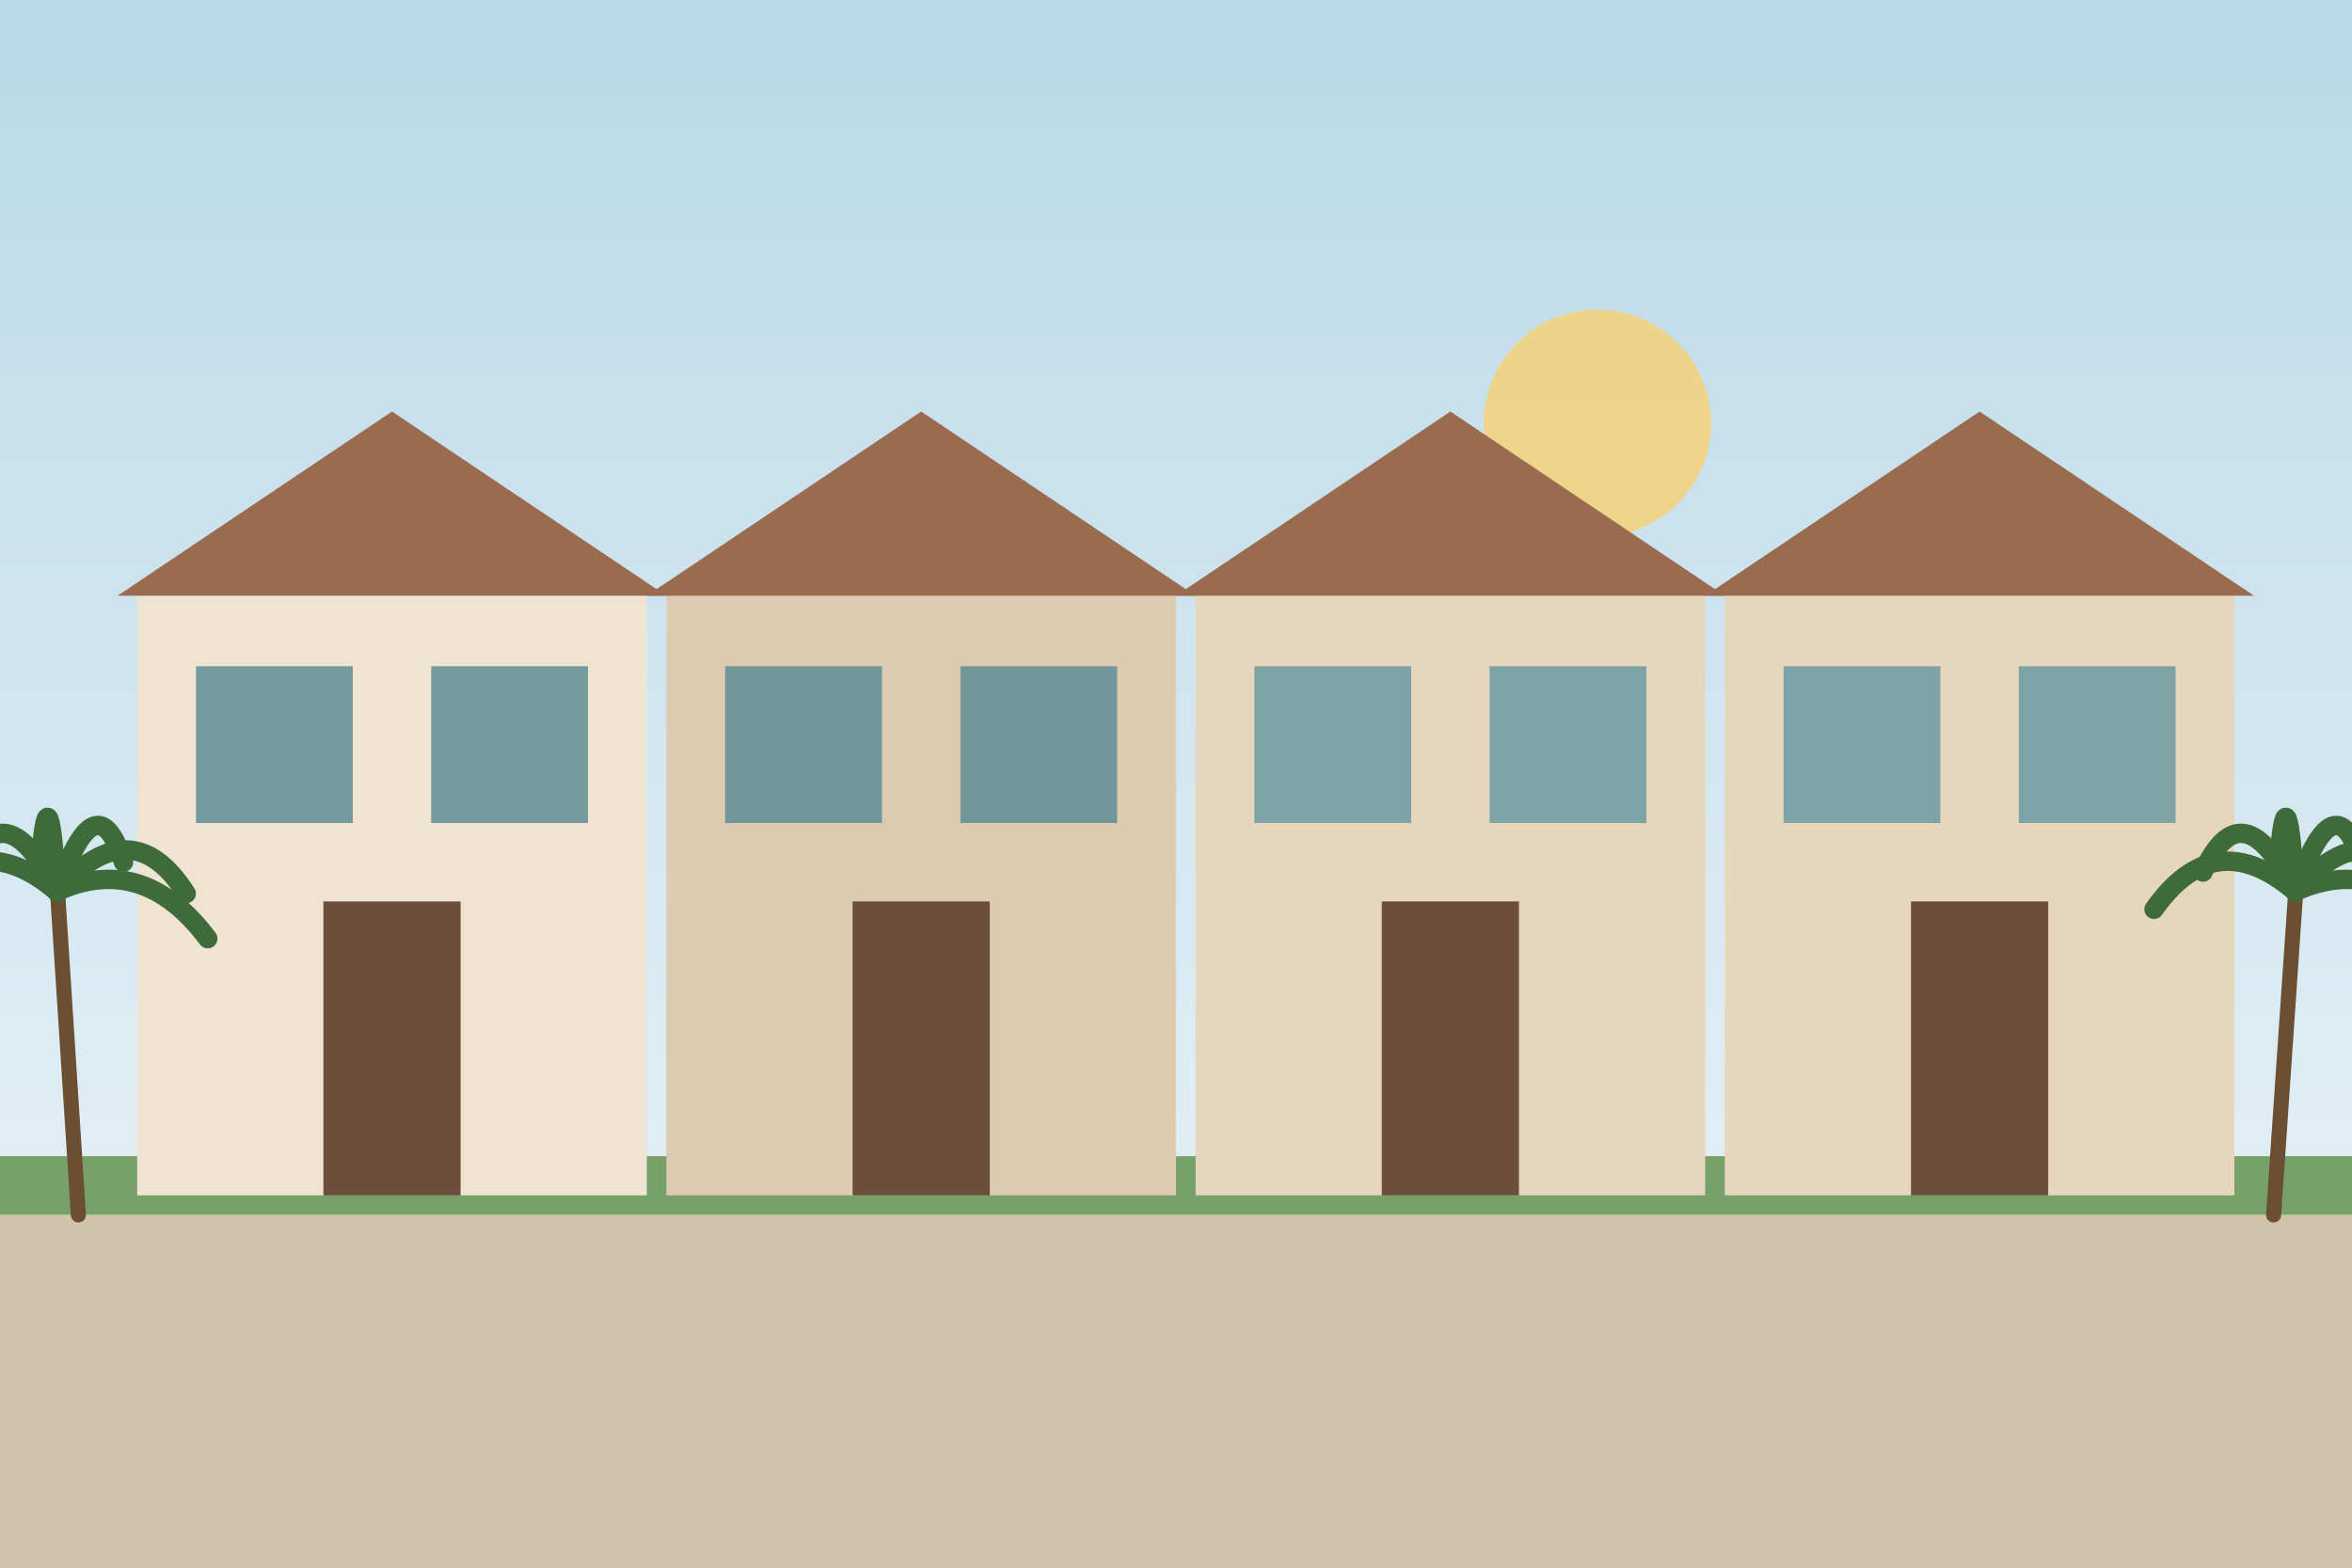
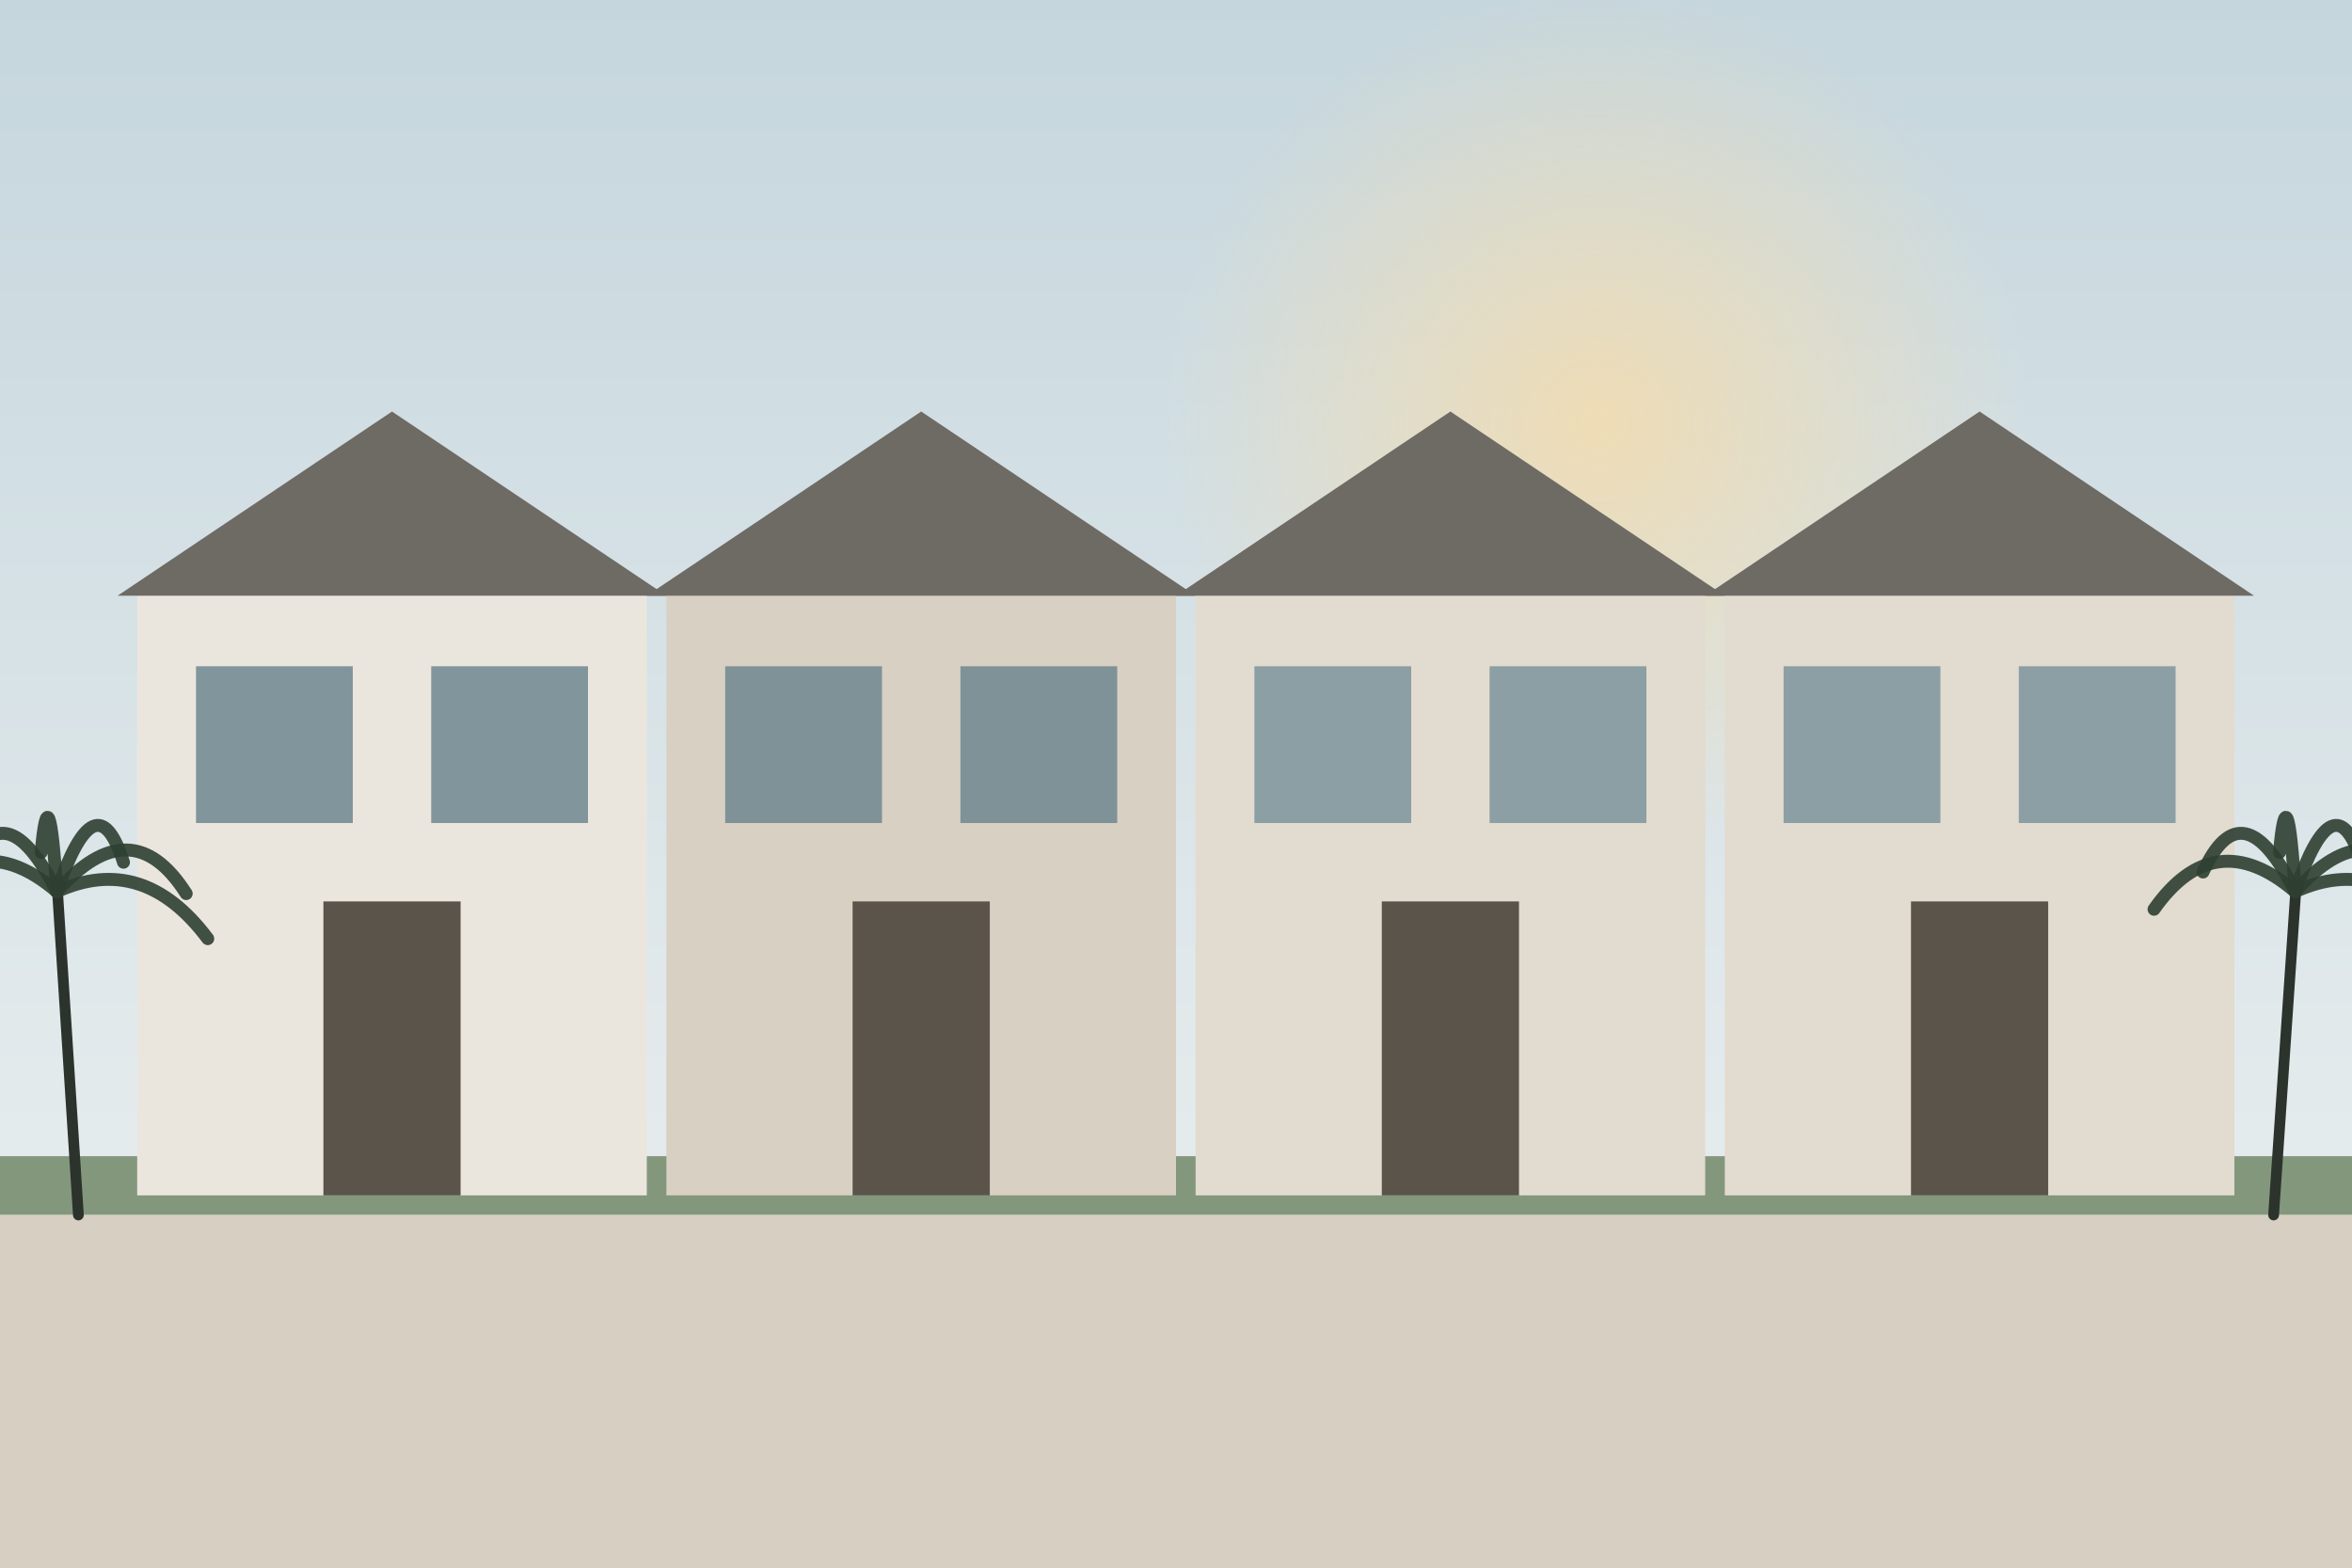
<svg xmlns="http://www.w3.org/2000/svg" viewBox="0 0 1200 800">
  <defs>
    <linearGradient id="s" x1="0" y1="0" x2="0" y2="1">
-       <stop offset="0" stop-color="#b9d9e8" />
-       <stop offset="1" stop-color="#eef6f9" />
+       <stop offset="0" stop-color="#c5d6dd" />
+       <stop offset="1" stop-color="#f0f3f3" />
    </linearGradient>
  </defs>
  <rect width="1200" height="800" fill="url(#s)" />
-   <circle cx="815" cy="216" r="58" fill="#f5d27a" opacity=".85" />
-   <rect y="590" width="1200" height="30" fill="#77a06a" />
-   <rect x="70" y="300" width="260" height="310" fill="#efe4d2" />
-   <polygon points="60,304 200.0,210 340,304" fill="#9b6b4f" />
-   <rect x="100" y="340" width="80" height="80" fill="#5f8e96" opacity=".85" />
-   <rect x="220" y="340" width="80" height="80" fill="#5f8e96" opacity=".85" />
-   <rect x="165" y="460" width="70" height="150" fill="#6b4f3a" />
-   <rect x="340" y="300" width="260" height="310" fill="#dccbb0" />
-   <polygon points="330,304 470.0,210 610,304" fill="#9b6b4f" />
-   <rect x="370" y="340" width="80" height="80" fill="#5f8e96" opacity=".85" />
-   <rect x="490" y="340" width="80" height="80" fill="#5f8e96" opacity=".85" />
-   <rect x="435" y="460" width="70" height="150" fill="#6b4f3a" />
-   <rect x="610" y="300" width="260" height="310" fill="#e6d6bd" />
-   <polygon points="600,304 740.0,210 880,304" fill="#9b6b4f" />
-   <rect x="640" y="340" width="80" height="80" fill="#6c9aa1" opacity=".85" />
-   <rect x="760" y="340" width="80" height="80" fill="#6c9aa1" opacity=".85" />
-   <rect x="705" y="460" width="70" height="150" fill="#6b4f3a" />
-   <rect x="880" y="300" width="260" height="310" fill="#e6d6bd" />
-   <polygon points="870,304 1010.0,210 1150,304" fill="#9b6b4f" />
-   <rect x="910" y="340" width="80" height="80" fill="#6c9aa1" opacity=".85" />
-   <rect x="1030" y="340" width="80" height="80" fill="#6c9aa1" opacity=".85" />
-   <rect x="975" y="460" width="70" height="150" fill="#6b4f3a" />
-   <rect y="620" width="1200" height="190" fill="#cfc3ab" />
-   <path d="M40 620 Q34.673 537.5 29.345 455.0" stroke="#6b4f33" stroke-width="7.7" fill="none" stroke-linecap="round" />
-   <path d="M29 455 Q-12 420 -43 464" stroke="#3f6b3a" stroke-width="9.9" fill="none" stroke-linecap="round" />
-   <path d="M29 455 Q2 401 -18 445" stroke="#3f6b3a" stroke-width="9.9" fill="none" stroke-linecap="round" />
-   <path d="M29 455 Q25 391 21 435" stroke="#3f6b3a" stroke-width="9.9" fill="none" stroke-linecap="round" />
-   <path d="M29 455 Q49 396 63 440" stroke="#3f6b3a" stroke-width="9.9" fill="none" stroke-linecap="round" />
-   <path d="M29 455 Q67 412 95 456" stroke="#3f6b3a" stroke-width="9.9" fill="none" stroke-linecap="round" />
-   <path d="M29 455 Q73 435 106 479" stroke="#3f6b3a" stroke-width="9.9" fill="none" stroke-linecap="round" />
-   <path d="M1160 620 Q1165.641 537.5 1171.282 455.0" stroke="#6b4f33" stroke-width="7.7" fill="none" stroke-linecap="round" />
-   <path d="M1171 455 Q1130 420 1099 464" stroke="#3f6b3a" stroke-width="9.9" fill="none" stroke-linecap="round" />
-   <path d="M1171 455 Q1144 401 1124 445" stroke="#3f6b3a" stroke-width="9.9" fill="none" stroke-linecap="round" />
-   <path d="M1171 455 Q1167 391 1163 435" stroke="#3f6b3a" stroke-width="9.9" fill="none" stroke-linecap="round" />
-   <path d="M1171 455 Q1191 396 1205 440" stroke="#3f6b3a" stroke-width="9.9" fill="none" stroke-linecap="round" />
-   <path d="M1171 455 Q1209 412 1237 456" stroke="#3f6b3a" stroke-width="9.9" fill="none" stroke-linecap="round" />
-   <path d="M1171 455 Q1215 435 1248 479" stroke="#3f6b3a" stroke-width="9.9" fill="none" stroke-linecap="round" />
+   <radialGradient id="g">
+     <stop offset="0" stop-color="#f2dcb0" stop-opacity=".9" />
+     <stop offset="1" stop-color="#f2dcb0" stop-opacity="0" />
+   </radialGradient>
+   <circle cx="815" cy="216" r="220" fill="url(#g)" />
+   <rect y="590" width="1200" height="30" fill="#83977c" />
+   <rect x="70" y="300" width="260" height="310" fill="#ebe6dd" />
+   <polygon points="60,304 200.0,210 340,304" fill="#6e6a64" />
+   <rect x="100" y="340" width="80" height="80" fill="#6f8791" opacity=".85" />
+   <rect x="220" y="340" width="80" height="80" fill="#6f8791" opacity=".85" />
+   <rect x="165" y="460" width="70" height="150" fill="#5b544b" />
+   <rect x="340" y="300" width="260" height="310" fill="#d8d0c2" />
+   <polygon points="330,304 470.0,210 610,304" fill="#6e6a64" />
+   <rect x="370" y="340" width="80" height="80" fill="#6f8791" opacity=".85" />
+   <rect x="490" y="340" width="80" height="80" fill="#6f8791" opacity=".85" />
+   <rect x="435" y="460" width="70" height="150" fill="#5b544b" />
+   <rect x="610" y="300" width="260" height="310" fill="#e2dbcf" />
+   <polygon points="600,304 740.0,210 880,304" fill="#6e6a64" />
+   <rect x="640" y="340" width="80" height="80" fill="#7d949c" opacity=".85" />
+   <rect x="760" y="340" width="80" height="80" fill="#7d949c" opacity=".85" />
+   <rect x="705" y="460" width="70" height="150" fill="#5b544b" />
+   <rect x="880" y="300" width="260" height="310" fill="#e2dbcf" />
+   <polygon points="870,304 1010.0,210 1150,304" fill="#6e6a64" />
+   <rect x="910" y="340" width="80" height="80" fill="#7d949c" opacity=".85" />
+   <rect x="1030" y="340" width="80" height="80" fill="#7d949c" opacity=".85" />
+   <rect x="975" y="460" width="70" height="150" fill="#5b544b" />
+   <rect y="620" width="1200" height="190" fill="#d6cfc2" />
+   <path d="M40 620 Q34.673 537.5 29.345 455.0" stroke="#2c332c" stroke-width="5.5" fill="none" stroke-linecap="round" />
+   <path d="M29 455 Q-12 420 -43 464" stroke="#2e3f31" stroke-width="6.6" fill="none" stroke-linecap="round" opacity=".9" />
+   <path d="M29 455 Q2 401 -18 445" stroke="#2e3f31" stroke-width="6.6" fill="none" stroke-linecap="round" opacity=".9" />
+   <path d="M29 455 Q25 391 21 435" stroke="#2e3f31" stroke-width="6.6" fill="none" stroke-linecap="round" opacity=".9" />
+   <path d="M29 455 Q49 396 63 440" stroke="#2e3f31" stroke-width="6.6" fill="none" stroke-linecap="round" opacity=".9" />
+   <path d="M29 455 Q67 412 95 456" stroke="#2e3f31" stroke-width="6.6" fill="none" stroke-linecap="round" opacity=".9" />
+   <path d="M29 455 Q73 435 106 479" stroke="#2e3f31" stroke-width="6.6" fill="none" stroke-linecap="round" opacity=".9" />
+   <path d="M1160 620 Q1165.641 537.5 1171.282 455.0" stroke="#2c332c" stroke-width="5.5" fill="none" stroke-linecap="round" />
+   <path d="M1171 455 Q1130 420 1099 464" stroke="#2e3f31" stroke-width="6.6" fill="none" stroke-linecap="round" opacity=".9" />
+   <path d="M1171 455 Q1144 401 1124 445" stroke="#2e3f31" stroke-width="6.6" fill="none" stroke-linecap="round" opacity=".9" />
+   <path d="M1171 455 Q1167 391 1163 435" stroke="#2e3f31" stroke-width="6.6" fill="none" stroke-linecap="round" opacity=".9" />
+   <path d="M1171 455 Q1191 396 1205 440" stroke="#2e3f31" stroke-width="6.6" fill="none" stroke-linecap="round" opacity=".9" />
+   <path d="M1171 455 Q1209 412 1237 456" stroke="#2e3f31" stroke-width="6.6" fill="none" stroke-linecap="round" opacity=".9" />
+   <path d="M1171 455 Q1215 435 1248 479" stroke="#2e3f31" stroke-width="6.6" fill="none" stroke-linecap="round" opacity=".9" />
</svg>
